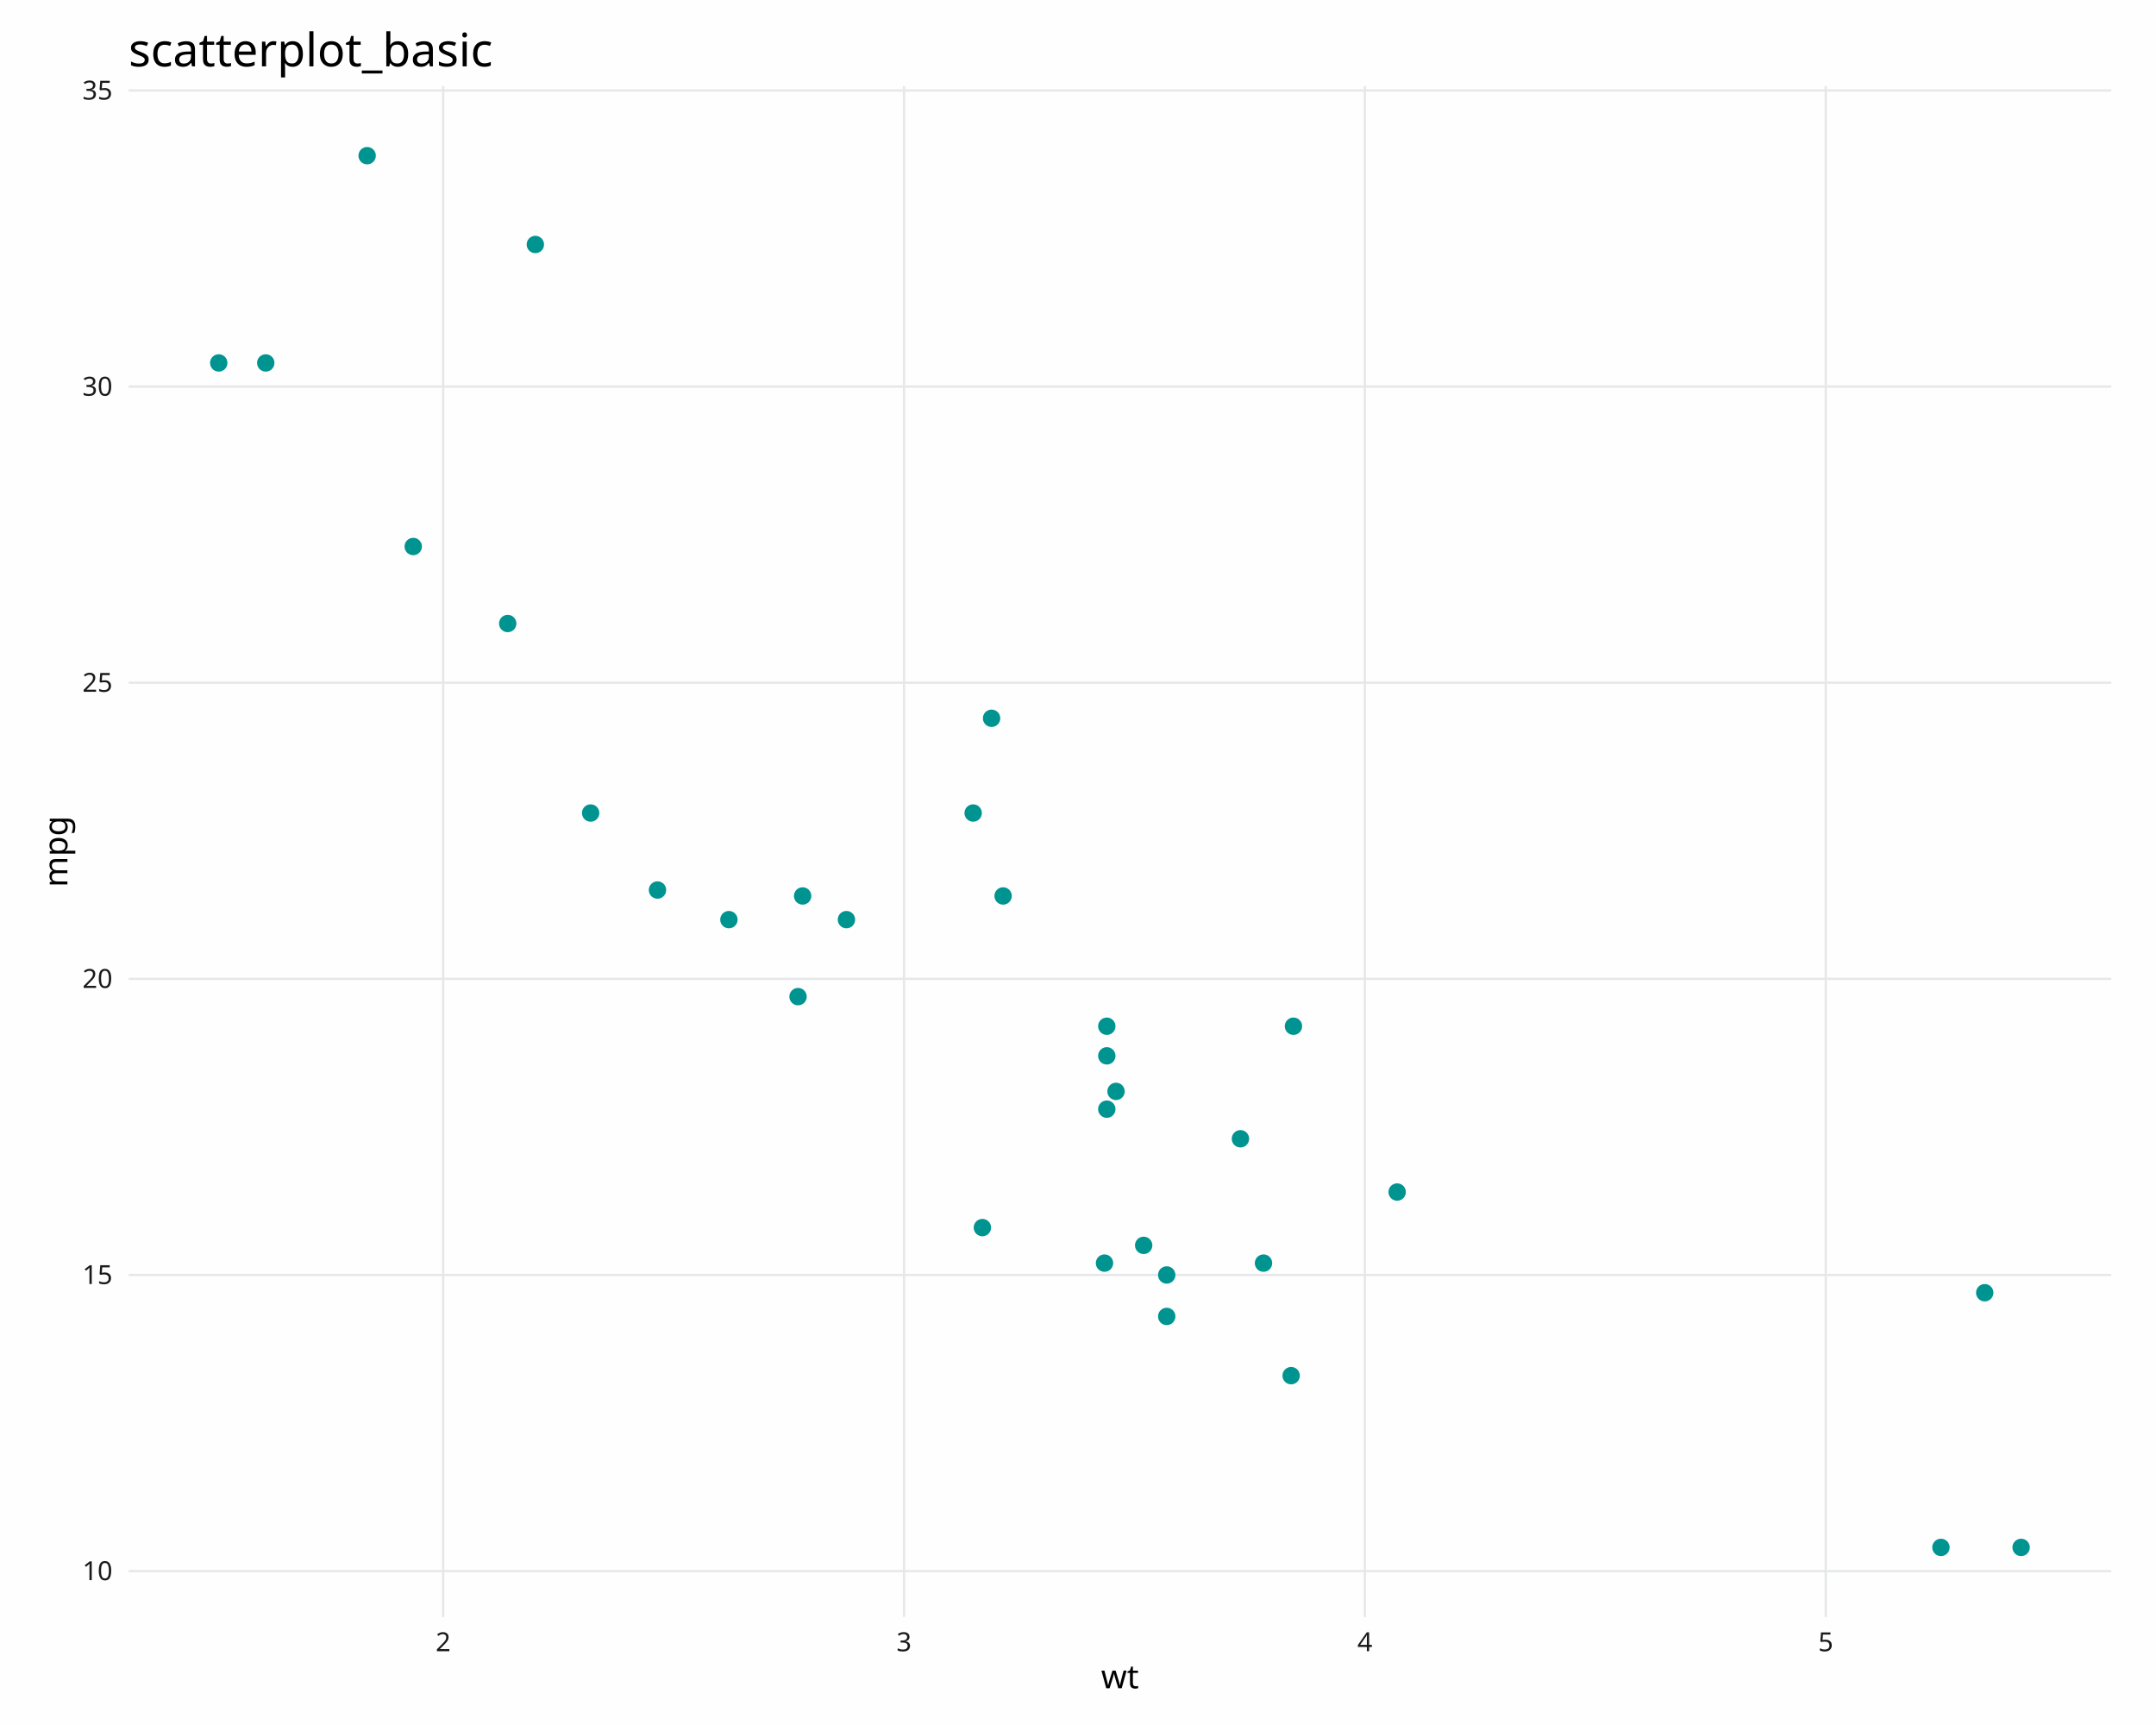
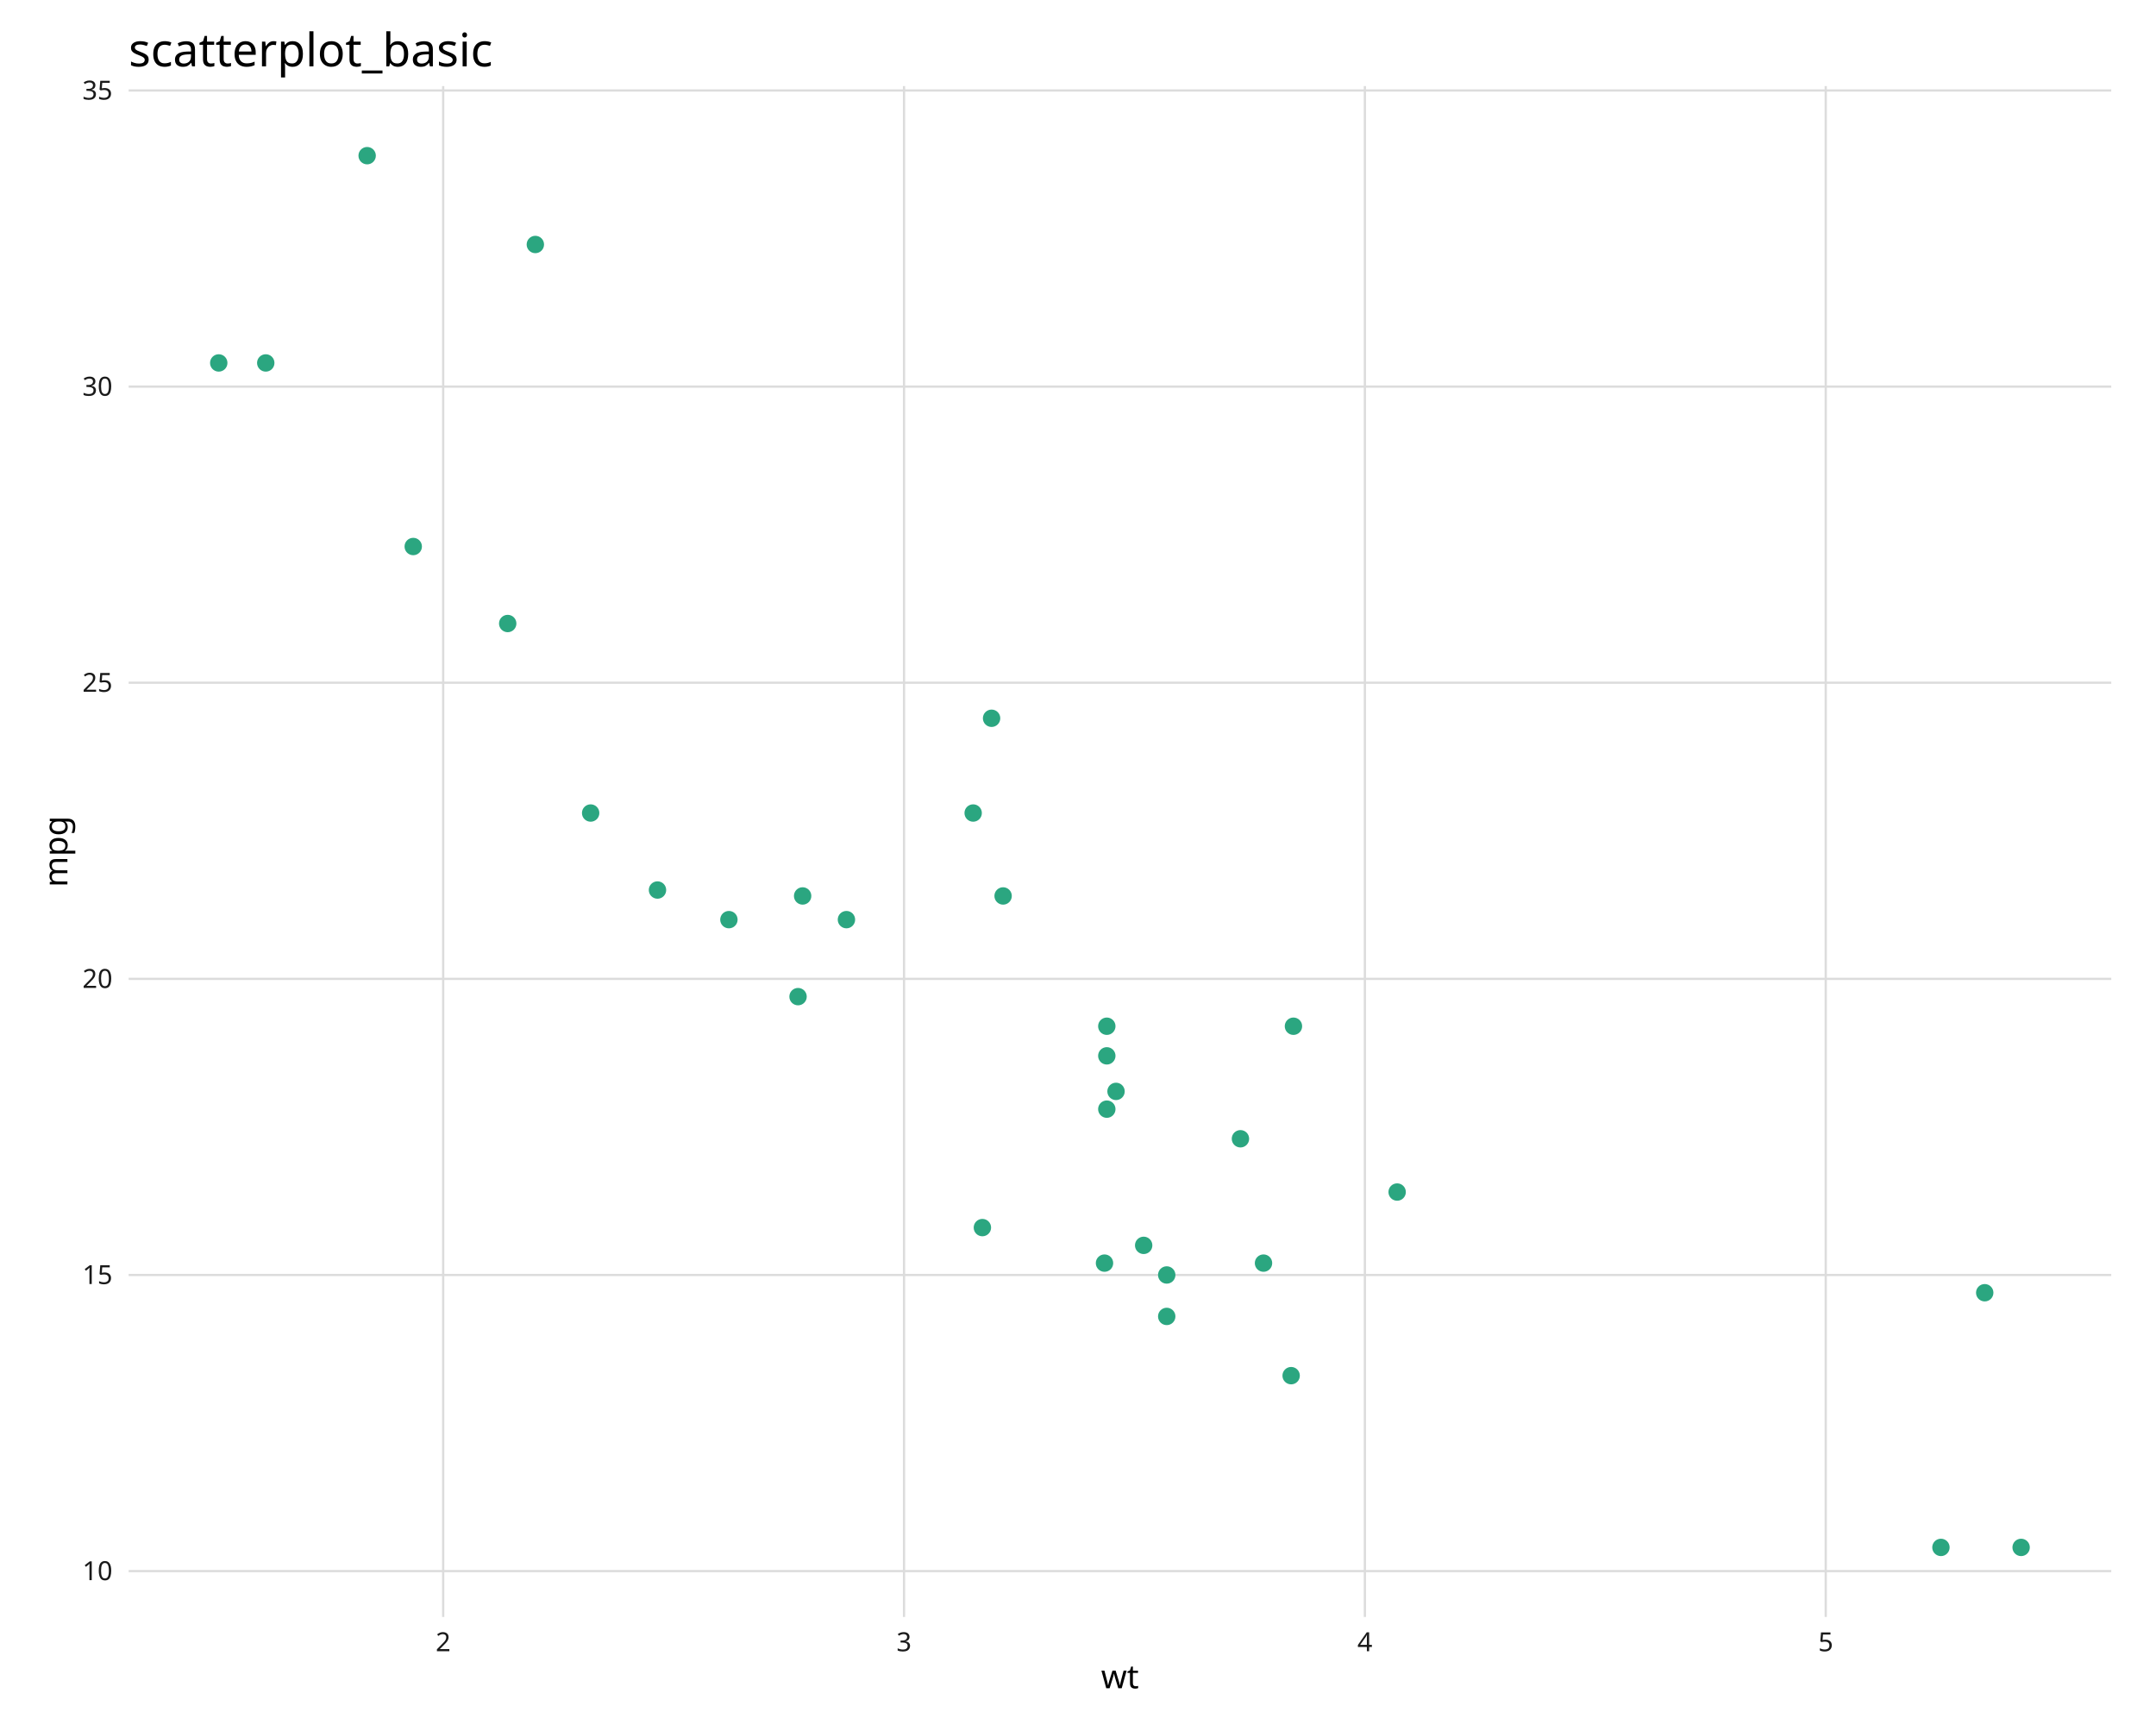
<svg xmlns="http://www.w3.org/2000/svg" class="svglite" data-engine-version="2.0" width="720.00pt" height="576.00pt" viewBox="0 0 720.00 576.00">
  <defs>
    <style type="text/css">
    .svglite line, .svglite polyline, .svglite polygon, .svglite path, .svglite rect, .svglite circle {
      fill: none;
      stroke: #000000;
      stroke-linecap: round;
      stroke-linejoin: round;
      stroke-miterlimit: 10.00;
    }
  </style>
  </defs>
  <rect width="100%" height="100%" style="stroke: none; fill: #FFFFFF;" />
  <defs>
    <clipPath id="cpMC4wMHw3MjAuMDB8MC4wMHw1NzYuMDA=">
      <rect x="0.00" y="0.00" width="720.00" height="576.00" />
    </clipPath>
  </defs>
  <g clip-path="url(#cpMC4wMHw3MjAuMDB8MC4wMHw1NzYuMDA=)">
-     <rect x="0.00" y="0.00" width="720.00" height="576.00" style="stroke-width: 1.16; stroke: none; fill: #FEFEFE;" />
+     <rect x="0.00" y="0.00" width="720.00" height="576.00" style="stroke-width: 1.16; stroke: none; fill: #FFFFFF;" />
  </g>
  <defs>
    <clipPath id="cpNDIuOTZ8NzA1LjA2fDI4Ljc0fDUzOS45Mw==">
      <rect x="42.96" y="28.74" width="662.10" height="511.19" />
    </clipPath>
  </defs>
  <g clip-path="url(#cpNDIuOTZ8NzA1LjA2fDI4Ljc0fDUzOS45Mw==)">
-     <polyline points="42.96,524.61 705.06,524.61 " style="stroke-width: 0.75; stroke: #E6E7E8; stroke-linecap: butt;" />
-     <polyline points="42.96,425.73 705.06,425.73 " style="stroke-width: 0.75; stroke: #E6E7E8; stroke-linecap: butt;" />
-     <polyline points="42.96,326.85 705.06,326.85 " style="stroke-width: 0.75; stroke: #E6E7E8; stroke-linecap: butt;" />
-     <polyline points="42.96,227.98 705.06,227.98 " style="stroke-width: 0.75; stroke: #E6E7E8; stroke-linecap: butt;" />
-     <polyline points="42.96,129.10 705.06,129.10 " style="stroke-width: 0.75; stroke: #E6E7E8; stroke-linecap: butt;" />
-     <polyline points="42.96,30.22 705.06,30.22 " style="stroke-width: 0.75; stroke: #E6E7E8; stroke-linecap: butt;" />
-     <polyline points="148.00,539.93 148.00,28.74 " style="stroke-width: 0.75; stroke: #E6E7E8; stroke-linecap: butt;" />
-     <polyline points="301.90,539.93 301.90,28.74 " style="stroke-width: 0.75; stroke: #E6E7E8; stroke-linecap: butt;" />
-     <polyline points="455.80,539.93 455.80,28.74 " style="stroke-width: 0.75; stroke: #E6E7E8; stroke-linecap: butt;" />
-     <polyline points="609.71,539.93 609.71,28.74 " style="stroke-width: 0.75; stroke: #E6E7E8; stroke-linecap: butt;" />
-     <circle cx="243.42" cy="307.08" r="2.52" style="stroke-width: 0.77; stroke: #009491; fill: #009491;" />
-     <circle cx="282.67" cy="307.08" r="2.52" style="stroke-width: 0.77; stroke: #009491; fill: #009491;" />
-     <circle cx="197.25" cy="271.48" r="2.52" style="stroke-width: 0.77; stroke: #009491; fill: #009491;" />
-     <circle cx="334.99" cy="299.17" r="2.52" style="stroke-width: 0.77; stroke: #009491; fill: #009491;" />
-     <circle cx="369.62" cy="352.56" r="2.52" style="stroke-width: 0.77; stroke: #009491; fill: #009491;" />
-     <circle cx="372.70" cy="364.43" r="2.52" style="stroke-width: 0.77; stroke: #009491; fill: #009491;" />
-     <circle cx="389.63" cy="439.57" r="2.52" style="stroke-width: 0.77; stroke: #009491; fill: #009491;" />
-     <circle cx="331.14" cy="239.84" r="2.52" style="stroke-width: 0.77; stroke: #009491; fill: #009491;" />
-     <circle cx="324.99" cy="271.48" r="2.52" style="stroke-width: 0.77; stroke: #009491; fill: #009491;" />
-     <circle cx="369.62" cy="342.67" r="2.52" style="stroke-width: 0.77; stroke: #009491; fill: #009491;" />
-     <circle cx="369.62" cy="370.36" r="2.52" style="stroke-width: 0.77; stroke: #009491; fill: #009491;" />
-     <circle cx="466.58" cy="398.04" r="2.52" style="stroke-width: 0.77; stroke: #009491; fill: #009491;" />
-     <circle cx="414.25" cy="380.25" r="2.52" style="stroke-width: 0.77; stroke: #009491; fill: #009491;" />
-     <circle cx="421.95" cy="421.77" r="2.52" style="stroke-width: 0.77; stroke: #009491; fill: #009491;" />
-     <circle cx="648.18" cy="516.70" r="2.52" style="stroke-width: 0.77; stroke: #009491; fill: #009491;" />
-     <circle cx="674.96" cy="516.70" r="2.52" style="stroke-width: 0.77; stroke: #009491; fill: #009491;" />
-     <circle cx="662.80" cy="431.66" r="2.52" style="stroke-width: 0.77; stroke: #009491; fill: #009491;" />
-     <circle cx="178.78" cy="81.64" r="2.52" style="stroke-width: 0.77; stroke: #009491; fill: #009491;" />
-     <circle cx="88.75" cy="121.19" r="2.52" style="stroke-width: 0.77; stroke: #009491; fill: #009491;" />
-     <circle cx="122.61" cy="51.98" r="2.52" style="stroke-width: 0.77; stroke: #009491; fill: #009491;" />
-     <circle cx="219.57" cy="297.19" r="2.52" style="stroke-width: 0.77; stroke: #009491; fill: #009491;" />
-     <circle cx="381.93" cy="415.84" r="2.52" style="stroke-width: 0.77; stroke: #009491; fill: #009491;" />
-     <circle cx="368.85" cy="421.77" r="2.52" style="stroke-width: 0.77; stroke: #009491; fill: #009491;" />
-     <circle cx="431.18" cy="459.35" r="2.52" style="stroke-width: 0.77; stroke: #009491; fill: #009491;" />
-     <circle cx="431.95" cy="342.67" r="2.52" style="stroke-width: 0.77; stroke: #009491; fill: #009491;" />
-     <circle cx="138.00" cy="182.49" r="2.52" style="stroke-width: 0.77; stroke: #009491; fill: #009491;" />
-     <circle cx="169.55" cy="208.20" r="2.52" style="stroke-width: 0.77; stroke: #009491; fill: #009491;" />
-     <circle cx="73.05" cy="121.19" r="2.52" style="stroke-width: 0.77; stroke: #009491; fill: #009491;" />
-     <circle cx="328.07" cy="409.91" r="2.52" style="stroke-width: 0.77; stroke: #009491; fill: #009491;" />
-     <circle cx="266.51" cy="332.79" r="2.52" style="stroke-width: 0.77; stroke: #009491; fill: #009491;" />
-     <circle cx="389.63" cy="425.73" r="2.52" style="stroke-width: 0.77; stroke: #009491; fill: #009491;" />
-     <circle cx="268.04" cy="299.17" r="2.52" style="stroke-width: 0.77; stroke: #009491; fill: #009491;" />
+     <polyline points="42.96,524.61 705.06,524.61 " style="stroke-width: 0.75; stroke: #DCDCDC; stroke-linecap: butt;" />
+     <polyline points="42.96,425.73 705.06,425.73 " style="stroke-width: 0.75; stroke: #DCDCDC; stroke-linecap: butt;" />
+     <polyline points="42.96,326.85 705.06,326.85 " style="stroke-width: 0.75; stroke: #DCDCDC; stroke-linecap: butt;" />
+     <polyline points="42.96,227.98 705.06,227.98 " style="stroke-width: 0.75; stroke: #DCDCDC; stroke-linecap: butt;" />
+     <polyline points="42.96,129.10 705.06,129.10 " style="stroke-width: 0.75; stroke: #DCDCDC; stroke-linecap: butt;" />
+     <polyline points="42.96,30.22 705.06,30.22 " style="stroke-width: 0.75; stroke: #DCDCDC; stroke-linecap: butt;" />
+     <polyline points="148.00,539.93 148.00,28.74 " style="stroke-width: 0.75; stroke: #DCDCDC; stroke-linecap: butt;" />
+     <polyline points="301.90,539.93 301.90,28.74 " style="stroke-width: 0.75; stroke: #DCDCDC; stroke-linecap: butt;" />
+     <polyline points="455.80,539.93 455.80,28.74 " style="stroke-width: 0.75; stroke: #DCDCDC; stroke-linecap: butt;" />
+     <polyline points="609.71,539.93 609.71,28.74 " style="stroke-width: 0.75; stroke: #DCDCDC; stroke-linecap: butt;" />
+     <circle cx="243.42" cy="307.08" r="2.52" style="stroke-width: 0.77; stroke: #2BA680; fill: #2BA680;" />
+     <circle cx="282.67" cy="307.08" r="2.52" style="stroke-width: 0.77; stroke: #2BA680; fill: #2BA680;" />
+     <circle cx="197.25" cy="271.48" r="2.52" style="stroke-width: 0.77; stroke: #2BA680; fill: #2BA680;" />
+     <circle cx="334.99" cy="299.17" r="2.52" style="stroke-width: 0.77; stroke: #2BA680; fill: #2BA680;" />
+     <circle cx="369.62" cy="352.56" r="2.52" style="stroke-width: 0.77; stroke: #2BA680; fill: #2BA680;" />
+     <circle cx="372.70" cy="364.43" r="2.52" style="stroke-width: 0.77; stroke: #2BA680; fill: #2BA680;" />
+     <circle cx="389.63" cy="439.57" r="2.52" style="stroke-width: 0.77; stroke: #2BA680; fill: #2BA680;" />
+     <circle cx="331.14" cy="239.84" r="2.52" style="stroke-width: 0.77; stroke: #2BA680; fill: #2BA680;" />
+     <circle cx="324.99" cy="271.48" r="2.52" style="stroke-width: 0.77; stroke: #2BA680; fill: #2BA680;" />
+     <circle cx="369.62" cy="342.67" r="2.52" style="stroke-width: 0.77; stroke: #2BA680; fill: #2BA680;" />
+     <circle cx="369.62" cy="370.36" r="2.52" style="stroke-width: 0.77; stroke: #2BA680; fill: #2BA680;" />
+     <circle cx="466.58" cy="398.04" r="2.52" style="stroke-width: 0.77; stroke: #2BA680; fill: #2BA680;" />
+     <circle cx="414.25" cy="380.25" r="2.52" style="stroke-width: 0.77; stroke: #2BA680; fill: #2BA680;" />
+     <circle cx="421.95" cy="421.77" r="2.52" style="stroke-width: 0.77; stroke: #2BA680; fill: #2BA680;" />
+     <circle cx="648.18" cy="516.70" r="2.52" style="stroke-width: 0.77; stroke: #2BA680; fill: #2BA680;" />
+     <circle cx="674.96" cy="516.70" r="2.52" style="stroke-width: 0.77; stroke: #2BA680; fill: #2BA680;" />
+     <circle cx="662.80" cy="431.66" r="2.52" style="stroke-width: 0.77; stroke: #2BA680; fill: #2BA680;" />
+     <circle cx="178.78" cy="81.64" r="2.52" style="stroke-width: 0.77; stroke: #2BA680; fill: #2BA680;" />
+     <circle cx="88.75" cy="121.19" r="2.52" style="stroke-width: 0.77; stroke: #2BA680; fill: #2BA680;" />
+     <circle cx="122.61" cy="51.98" r="2.52" style="stroke-width: 0.77; stroke: #2BA680; fill: #2BA680;" />
+     <circle cx="219.57" cy="297.19" r="2.52" style="stroke-width: 0.77; stroke: #2BA680; fill: #2BA680;" />
+     <circle cx="381.93" cy="415.84" r="2.52" style="stroke-width: 0.77; stroke: #2BA680; fill: #2BA680;" />
+     <circle cx="368.85" cy="421.77" r="2.52" style="stroke-width: 0.77; stroke: #2BA680; fill: #2BA680;" />
+     <circle cx="431.18" cy="459.35" r="2.52" style="stroke-width: 0.77; stroke: #2BA680; fill: #2BA680;" />
+     <circle cx="431.95" cy="342.67" r="2.52" style="stroke-width: 0.77; stroke: #2BA680; fill: #2BA680;" />
+     <circle cx="138.00" cy="182.49" r="2.52" style="stroke-width: 0.77; stroke: #2BA680; fill: #2BA680;" />
+     <circle cx="169.55" cy="208.20" r="2.52" style="stroke-width: 0.77; stroke: #2BA680; fill: #2BA680;" />
+     <circle cx="73.05" cy="121.19" r="2.52" style="stroke-width: 0.77; stroke: #2BA680; fill: #2BA680;" />
+     <circle cx="328.07" cy="409.91" r="2.52" style="stroke-width: 0.77; stroke: #2BA680; fill: #2BA680;" />
+     <circle cx="266.51" cy="332.79" r="2.52" style="stroke-width: 0.77; stroke: #2BA680; fill: #2BA680;" />
+     <circle cx="389.63" cy="425.73" r="2.52" style="stroke-width: 0.77; stroke: #2BA680; fill: #2BA680;" />
+     <circle cx="268.04" cy="299.17" r="2.52" style="stroke-width: 0.77; stroke: #2BA680; fill: #2BA680;" />
  </g>
  <g clip-path="url(#cpMC4wMHw3MjAuMDB8MC4wMHw1NzYuMDA=)">
    <text x="37.58" y="527.63" text-anchor="end" style="font-size: 8.80px; fill: #1A1A1A; font-family: sans;" textLength="9.79px" lengthAdjust="spacingAndGlyphs">10</text>
    <text x="37.58" y="428.76" text-anchor="end" style="font-size: 8.80px; fill: #1A1A1A; font-family: sans;" textLength="9.79px" lengthAdjust="spacingAndGlyphs">15</text>
    <text x="37.58" y="329.88" text-anchor="end" style="font-size: 8.80px; fill: #1A1A1A; font-family: sans;" textLength="9.79px" lengthAdjust="spacingAndGlyphs">20</text>
    <text x="37.58" y="231.00" text-anchor="end" style="font-size: 8.80px; fill: #1A1A1A; font-family: sans;" textLength="9.79px" lengthAdjust="spacingAndGlyphs">25</text>
    <text x="37.58" y="132.13" text-anchor="end" style="font-size: 8.80px; fill: #1A1A1A; font-family: sans;" textLength="9.79px" lengthAdjust="spacingAndGlyphs">30</text>
    <text x="37.58" y="33.25" text-anchor="end" style="font-size: 8.80px; fill: #1A1A1A; font-family: sans;" textLength="9.79px" lengthAdjust="spacingAndGlyphs">35</text>
    <text x="148.00" y="551.37" text-anchor="middle" style="font-size: 8.80px; fill: #1A1A1A; font-family: sans;" textLength="4.89px" lengthAdjust="spacingAndGlyphs">2</text>
    <text x="301.90" y="551.37" text-anchor="middle" style="font-size: 8.80px; fill: #1A1A1A; font-family: sans;" textLength="4.89px" lengthAdjust="spacingAndGlyphs">3</text>
    <text x="455.80" y="551.37" text-anchor="middle" style="font-size: 8.80px; fill: #1A1A1A; font-family: sans;" textLength="4.89px" lengthAdjust="spacingAndGlyphs">4</text>
    <text x="609.71" y="551.37" text-anchor="middle" style="font-size: 8.80px; fill: #1A1A1A; font-family: sans;" textLength="4.89px" lengthAdjust="spacingAndGlyphs">5</text>
    <text x="374.01" y="563.75" text-anchor="middle" style="font-size: 11.00px; font-family: sans;" textLength="11.00px" lengthAdjust="spacingAndGlyphs">wt</text>
    <text transform="translate(22.51,284.34) rotate(-90)" text-anchor="middle" style="font-size: 11.00px; font-family: sans;" textLength="21.40px" lengthAdjust="spacingAndGlyphs">mpg</text>
    <text x="42.96" y="22.16" style="font-size: 15.40px; font-family: sans;" textLength="115.58px" lengthAdjust="spacingAndGlyphs">scatterplot_basic</text>
  </g>
</svg>
